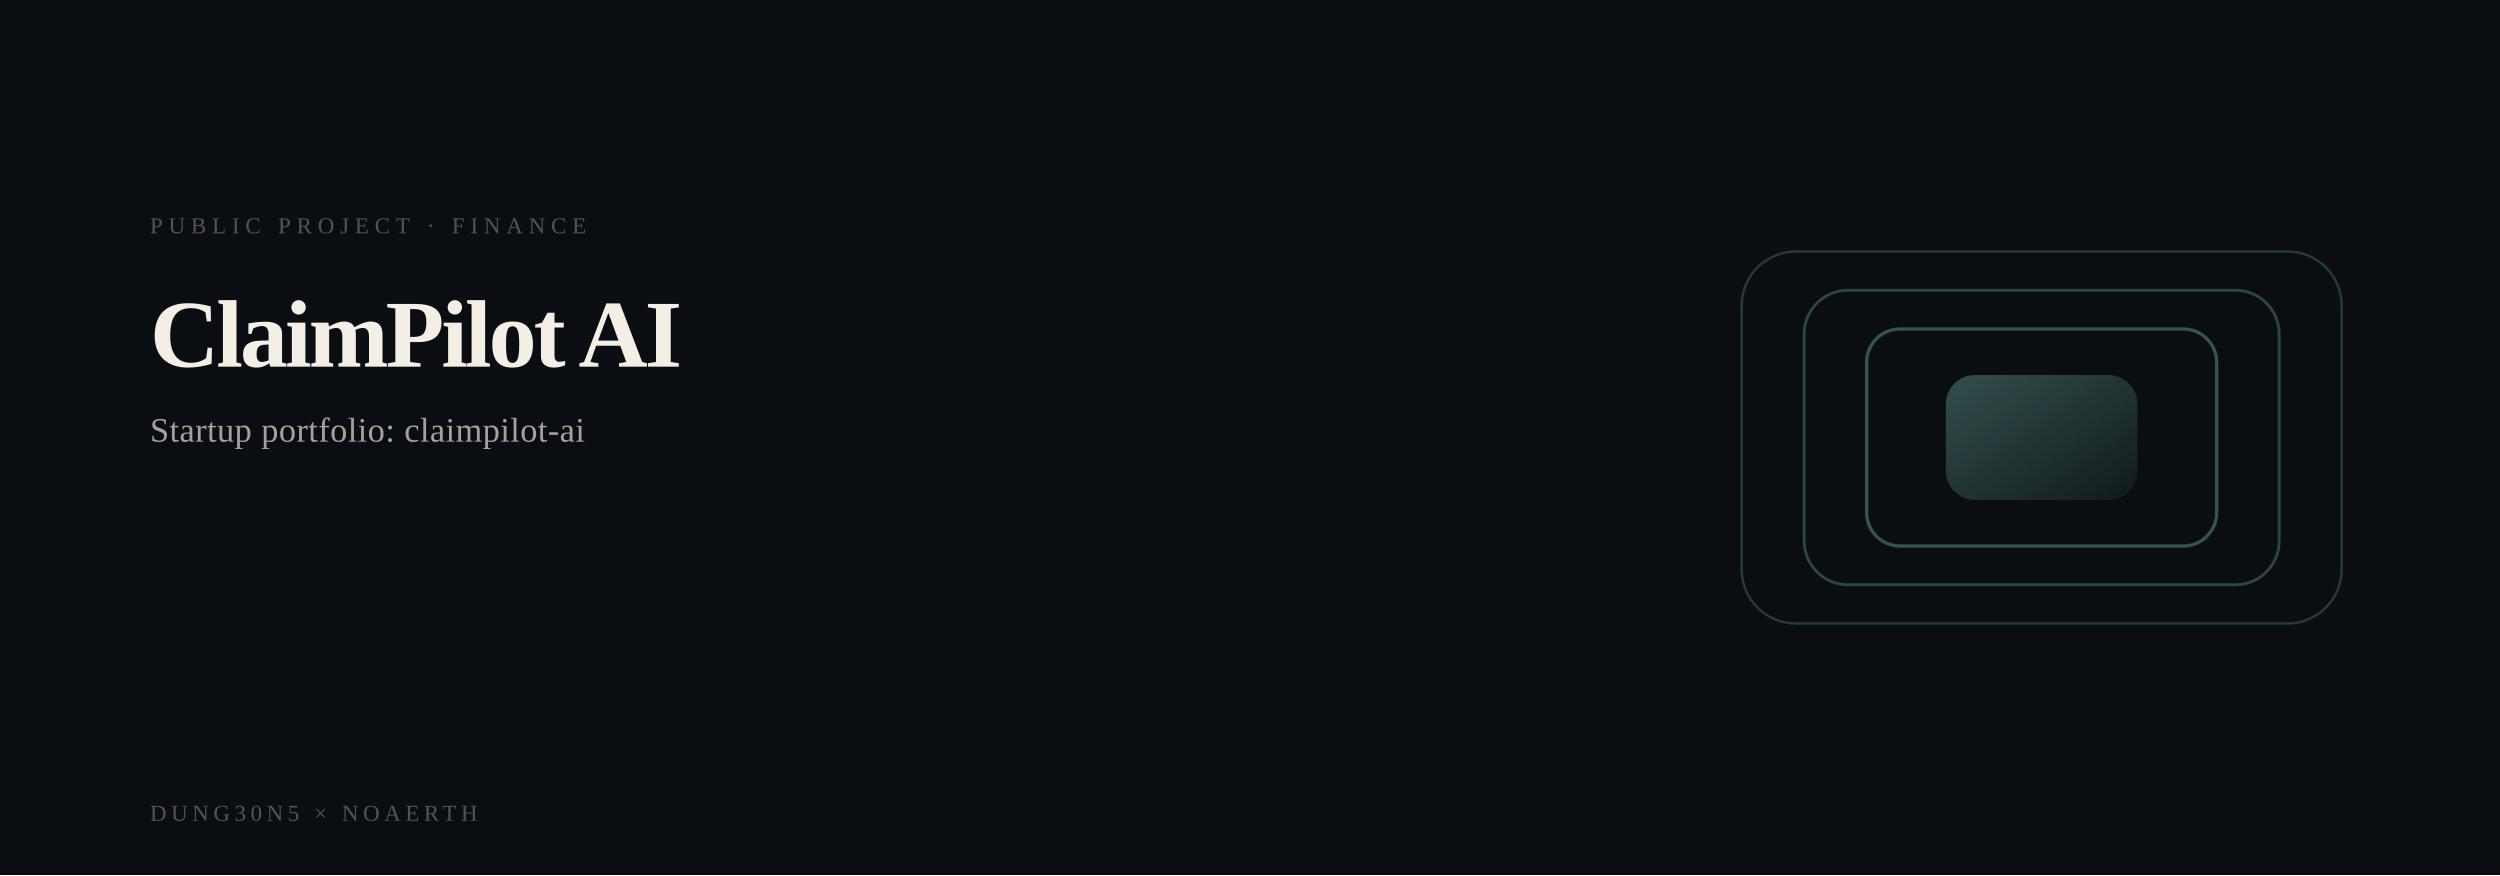
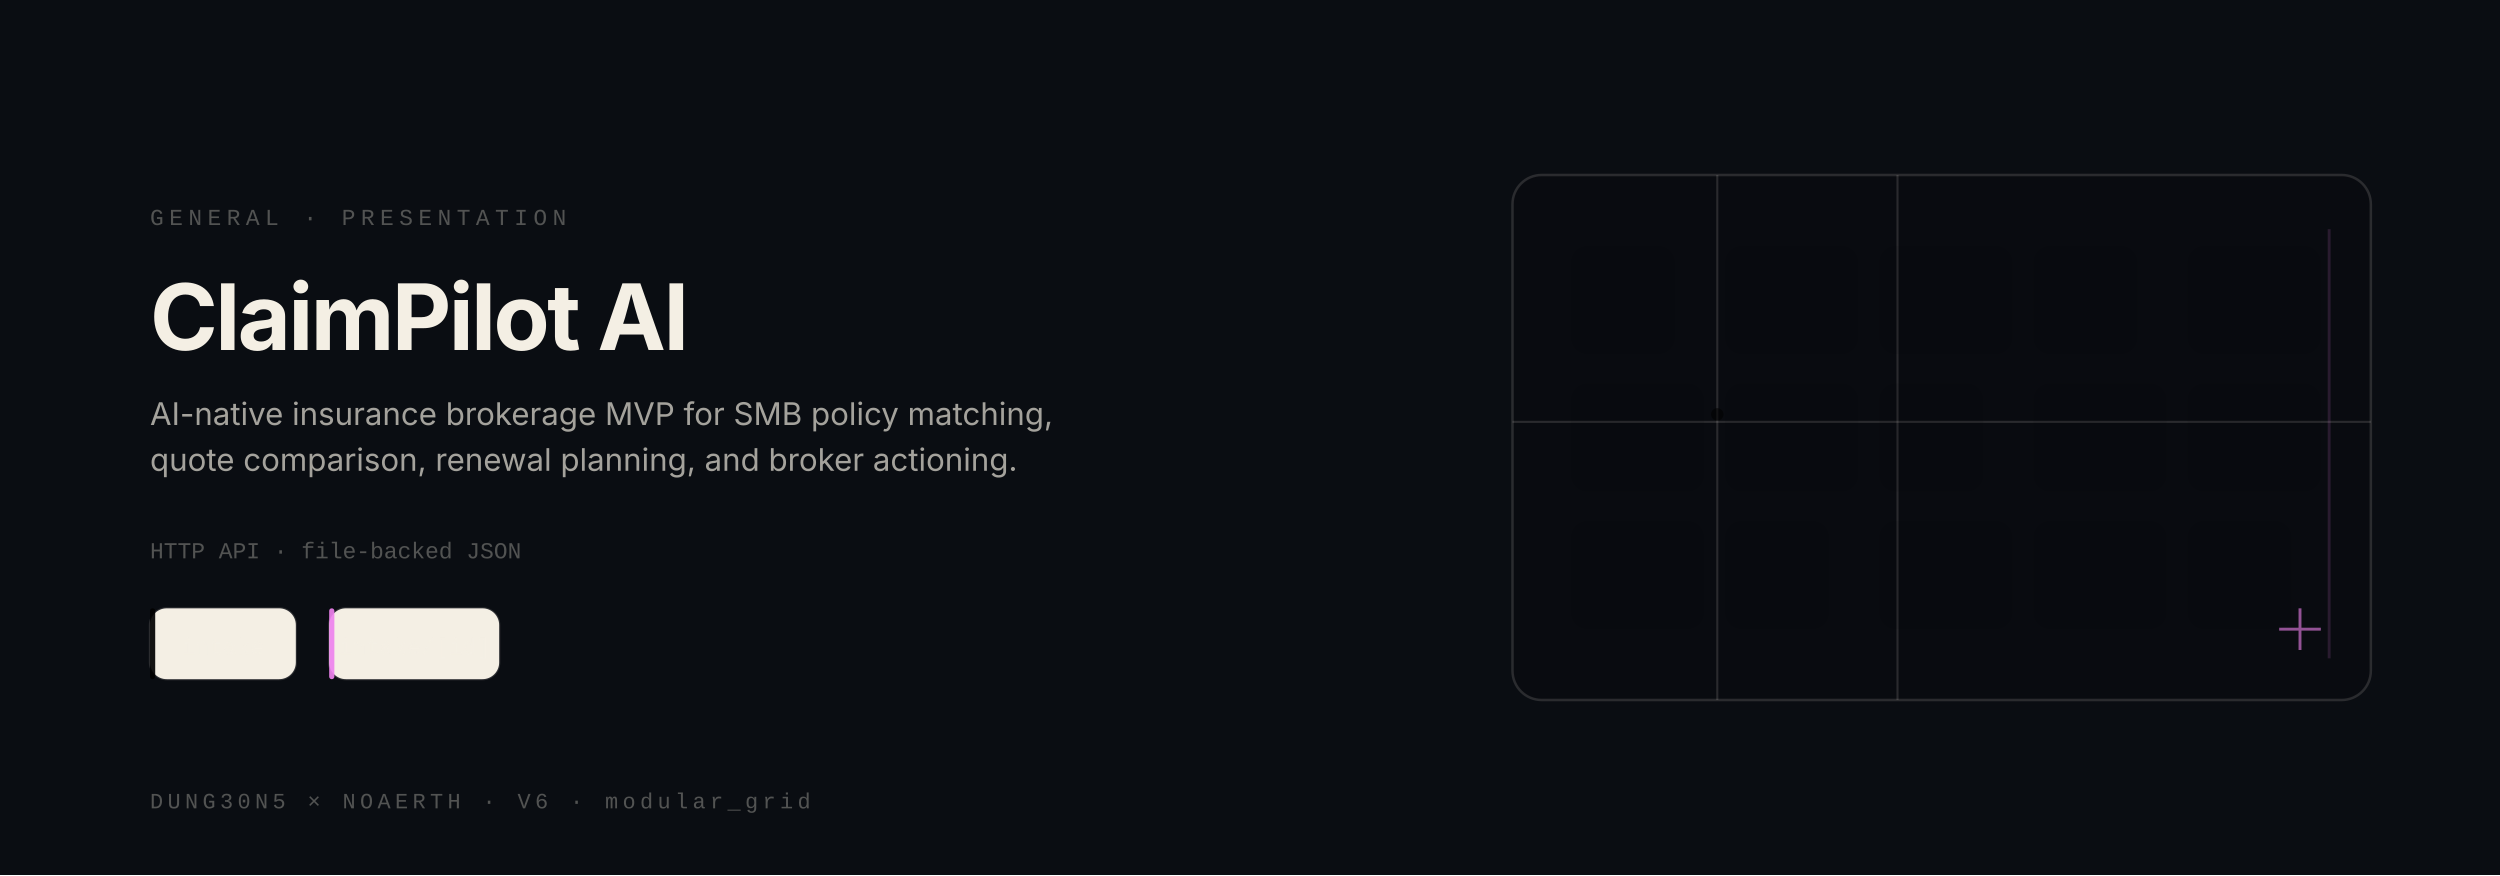
- <svg xmlns="http://www.w3.org/2000/svg" viewBox="0 0 1200 420" width="1200" height="420" role="img" aria-label="ClaimPilot AI: ledger columns with allocation flow between them. Motion depicts capital enters, allocates across positions, and settles into an outcome.">
-   <defs>
-     <linearGradient id="hero-claimpilot-ai-dark-a" x1="0" y1="0" x2="1" y2="1">
-       <stop offset="0" stop-color="#7fd1c1" stop-opacity="0.85" />
-       <stop offset="1" stop-color="#7fd1c1" stop-opacity="0.15" />
-     </linearGradient>
-   </defs>
+ <svg xmlns="http://www.w3.org/2000/svg" viewBox="0 0 1200 420" width="1200" height="420" role="img" aria-label="ClaimPilot AI: a composed grid assembles and a sweep resolves it">
  <rect width="1200" height="420" fill="#0a0d12" />
-   <rect x="896" y="157.92" width="168" height="104.16" rx="16" fill="none" stroke="#7fd1c1" stroke-width="1.60" opacity="0.36" />
-   <rect x="866" y="139.32" width="228" height="141.36" rx="21" fill="none" stroke="#7fd1c1" stroke-width="1.38" opacity="0.29" />
-   <rect x="836" y="120.72" width="288" height="178.56" rx="26" fill="none" stroke="#7fd1c1" stroke-width="1.16" opacity="0.23" />
-   <rect x="934" y="180" width="92" height="60" rx="14" fill="url(#hero-claimpilot-ai-dark-a)" opacity="0.40" />
-   <text x="72" y="112" fill="#f4efe44f" font-size="11" letter-spacing="2.8">PUBLIC PROJECT · FINANCE</text>
-   <text x="72" y="176" fill="#f4efe4" font-size="46" font-weight="660" letter-spacing="-1.4">ClaimPilot AI</text>
-   <text x="72" y="212" fill="#f4efe4a8" font-size="16.5" letter-spacing="0.2">Startup portfolio: claimpilot-ai</text>
-   <rect x="72" y="266" width="106" height="40" rx="9" fill="#f4efe4" fill-opacity="0.05" stroke="#f4efe424" stroke-width="1.1" opacity="0">
-     <animate attributeName="opacity" from="0" to="1" dur="0.5s" begin="0.50s" fill="freeze" />
-   </rect>
-   <rect x="72" y="266" width="2.5" height="40" rx="1.2" fill="#7fd1c1" opacity="0">
-     <animate attributeName="opacity" from="0" to="0.9" dur="0.5s" begin="0.50s" fill="freeze" />
-   </rect>
-   <text x="125" y="291" fill="#f4efe4" font-size="11.5" text-anchor="middle" font-family="ui-monospace,SFMono-Regular,Menlo,monospace" opacity="0">capital<animate attributeName="opacity" from="0" to="1" dur="0.5s" begin="0.65s" fill="freeze" />
-   </text>
-   <rect x="194" y="266" width="106" height="40" rx="9" fill="#f4efe4" fill-opacity="0.05" stroke="#f4efe424" stroke-width="1.1" opacity="0">
-     <animate attributeName="opacity" from="0" to="1" dur="0.5s" begin="1.00s" fill="freeze" />
-   </rect>
-   <rect x="194" y="266" width="2.5" height="40" rx="1.2" fill="#7fd1c1" opacity="0">
-     <animate attributeName="opacity" from="0" to="0.9" dur="0.5s" begin="1.00s" fill="freeze" />
-   </rect>
-   <text x="247" y="291" fill="#f4efe4" font-size="11.5" text-anchor="middle" font-family="ui-monospace,SFMono-Regular,Menlo,monospace" opacity="0">allocate<animate attributeName="opacity" from="0" to="1" dur="0.5s" begin="1.15s" fill="freeze" />
-   </text>
-   <rect x="316" y="266" width="106" height="40" rx="9" fill="#f4efe4" fill-opacity="0.05" stroke="#f4efe424" stroke-width="1.1" opacity="0">
-     <animate attributeName="opacity" from="0" to="1" dur="0.5s" begin="1.50s" fill="freeze" />
-   </rect>
-   <rect x="316" y="266" width="2.5" height="40" rx="1.2" fill="#7fd1c1" opacity="0">
-     <animate attributeName="opacity" from="0" to="0.9" dur="0.5s" begin="1.50s" fill="freeze" />
-   </rect>
-   <text x="369" y="291" fill="#f4efe4" font-size="11.5" text-anchor="middle" font-family="ui-monospace,SFMono-Regular,Menlo,monospace" opacity="0">mark<animate attributeName="opacity" from="0" to="1" dur="0.5s" begin="1.65s" fill="freeze" />
-   </text>
-   <rect x="438" y="266" width="106" height="40" rx="9" fill="#f4efe4" fill-opacity="0.05" stroke="#f4efe424" stroke-width="1.1" opacity="0">
-     <animate attributeName="opacity" from="0" to="1" dur="0.5s" begin="2.00s" fill="freeze" />
-   </rect>
-   <rect x="438" y="266" width="2.5" height="40" rx="1.2" fill="#e7c27a" opacity="0">
-     <animate attributeName="opacity" from="0" to="0.9" dur="0.5s" begin="2.00s" fill="freeze" />
-   </rect>
-   <text x="491" y="291" fill="#f4efe4" font-size="11.5" text-anchor="middle" font-family="ui-monospace,SFMono-Regular,Menlo,monospace" opacity="0">settle<animate attributeName="opacity" from="0" to="1" dur="0.5s" begin="2.15s" fill="freeze" />
-   </text>
-   <text x="72" y="394" fill="#f4efe44f" font-size="11" letter-spacing="2.2">DUNG30N5 × NOAERTH</text>
+   <text x="72" y="108" font-family="ui-monospace, SFMono-Regular, Menlo, Monaco, Consolas, 'Liberation Mono', monospace" font-size="11" letter-spacing="2.6" fill="#f4efe44f">GENERAL · PRESENTATION</text>
+   <text x="72" y="168" font-family="-apple-system, BlinkMacSystemFont, 'Segoe UI', Inter, Helvetica, Arial, sans-serif" font-size="44" font-weight="660" letter-spacing="-1.2" fill="#f4efe4">ClaimPilot AI</text>
+   <text x="72" y="204" font-family="-apple-system, BlinkMacSystemFont, 'Segoe UI', Inter, Helvetica, Arial, sans-serif" font-size="15" fill="#f4efe4a8">AI-native insurance brokerage MVP for SMB policy matching,</text>
+   <text x="72" y="226" font-family="-apple-system, BlinkMacSystemFont, 'Segoe UI', Inter, Helvetica, Arial, sans-serif" font-size="15" fill="#f4efe4a8">quote comparison, renewal planning, and broker actioning.</text>
+   <text x="72" y="268" font-family="ui-monospace, SFMono-Regular, Menlo, Monaco, Consolas, 'Liberation Mono', monospace" font-size="11" fill="#f4efe44f">HTTP API · file-backed JSON</text>
+   <rect x="72.0" y="292.0" width="70.0" height="34.0" rx="8" fill="#f4efe4" stroke="#f4efe424" stroke-width="1.1" />
+   <rect x="72.0" y="292.0" width="2.5" height="34.0" rx="1.2" fill="mint" opacity="0.92" />
+   <text x="107.0" y="314" font-family="ui-monospace, SFMono-Regular, Menlo, Monaco, Consolas, 'Liberation Mono', monospace" font-size="11" fill="#f4efe4" fill-opacity="0.82" text-anchor="middle">intake</text>
+   <rect x="158.0" y="292.0" width="81.6" height="34.0" rx="8" fill="#f4efe4" stroke="#f4efe424" stroke-width="1.1" />
+   <rect x="158.0" y="292.0" width="2.5" height="34.0" rx="1.2" fill="violet" opacity="0.92" />
+   <text x="198.8" y="314" font-family="ui-monospace, SFMono-Regular, Menlo, Monaco, Consolas, 'Liberation Mono', monospace" font-size="11" fill="#f4efe4" fill-opacity="0.82" text-anchor="middle">intake/[id]</text>
+   <rect x="726.0" y="84.0" width="412.0" height="252.0" rx="14" fill="mint" fill-opacity="0.12" />
+   <rect x="729.0" y="87.0" width="406.0" height="246.0" rx="12" fill="none" stroke="mint" stroke-width="1" stroke-opacity="0.18" />
+   <rect x="726.0" y="84.0" width="412.0" height="252.0" rx="14" fill="none" stroke="#f4efe424" stroke-width="1.2" />
+   <line x1="824.3" y1="84.0" x2="824.3" y2="336.0" stroke="#f4efe424" stroke-width="1" />
+   <line x1="910.8" y1="84.0" x2="910.8" y2="336.0" stroke="#f4efe424" stroke-width="1" />
+   <line x1="726.0" y1="202.5" x2="1138.0" y2="202.5" stroke="#f4efe424" stroke-width="1" />
+   <circle cx="824.3" cy="198.9" r="3" fill="mint" opacity="0.55" />
+   <rect x="734.0" y="92.0" width="396.0" height="236.0" rx="12" fill="none" stroke="mint" stroke-width="1" stroke-opacity="0.22" />
+   <path d="M1094.0 302.0 h20 M1104.0 292.0 v20" stroke="violet" stroke-width="1.4" opacity="0.6" />
+   <rect x="754" y="118" width="50" height="52" rx="8" fill="mint" fill-opacity="0.08" stroke="mint" stroke-width="1" stroke-opacity="0.4" opacity="0.85" />
+   <rect x="828" y="118" width="64" height="52" rx="8" fill="mint" fill-opacity="0.08" stroke="mint" stroke-width="1" stroke-opacity="0.4" opacity="0.85" />
+   <rect x="902" y="118" width="64" height="52" rx="8" fill="mint" fill-opacity="0.08" stroke="mint" stroke-width="1" stroke-opacity="0.4" opacity="0.85" />
+   <rect x="976" y="118" width="50" height="52" rx="8" fill="mint" fill-opacity="0.08" stroke="mint" stroke-width="1" stroke-opacity="0.4" opacity="0.85" />
+   <rect x="1050" y="118" width="64" height="52" rx="8" fill="mint" fill-opacity="0.08" stroke="mint" stroke-width="1" stroke-opacity="0.4" opacity="0.85" />
+   <rect x="754" y="184" width="64" height="52" rx="8" fill="mint" fill-opacity="0.08" stroke="mint" stroke-width="1" stroke-opacity="0.4" opacity="0.85" />
+   <rect x="828" y="184" width="64" height="52" rx="8" fill="mint" fill-opacity="0.08" stroke="mint" stroke-width="1" stroke-opacity="0.4" opacity="0.85" />
+   <rect x="902" y="184" width="50" height="52" rx="8" fill="mint" fill-opacity="0.08" stroke="mint" stroke-width="1" stroke-opacity="0.4" opacity="0.85" />
+   <rect x="976" y="184" width="64" height="52" rx="8" fill="mint" fill-opacity="0.08" stroke="mint" stroke-width="1" stroke-opacity="0.4" opacity="0.85" />
+   <rect x="1050" y="184" width="64" height="52" rx="8" fill="mint" fill-opacity="0.08" stroke="mint" stroke-width="1" stroke-opacity="0.4" opacity="0.85" />
+   <rect x="754" y="250" width="64" height="52" rx="8" fill="mint" fill-opacity="0.08" stroke="mint" stroke-width="1" stroke-opacity="0.4" opacity="0.85" />
+   <rect x="828" y="250" width="50" height="52" rx="8" fill="mint" fill-opacity="0.08" stroke="mint" stroke-width="1" stroke-opacity="0.4" opacity="0.85" />
+   <rect x="902" y="250" width="64" height="52" rx="8" fill="mint" fill-opacity="0.08" stroke="mint" stroke-width="1" stroke-opacity="0.4" opacity="0.85" />
+   <rect x="976" y="250" width="64" height="52" rx="8" fill="mint" fill-opacity="0.08" stroke="mint" stroke-width="1" stroke-opacity="0.4" opacity="0.85" />
+   <rect x="1050" y="250" width="50" height="52" rx="8" fill="mint" fill-opacity="0.08" stroke="mint" stroke-width="1" stroke-opacity="0.4" opacity="0.85" />
+   <line x1="1118" y1="110" x2="1118" y2="316" stroke="violet" stroke-width="1.4" opacity="0.14" />
+   <text x="72" y="388" font-family="ui-monospace, SFMono-Regular, Menlo, Monaco, Consolas, 'Liberation Mono', monospace" font-size="10.5" letter-spacing="2.1" fill="#f4efe44f">DUNG30N5 × NOAERTH · V6 · modular_grid</text>
</svg>
